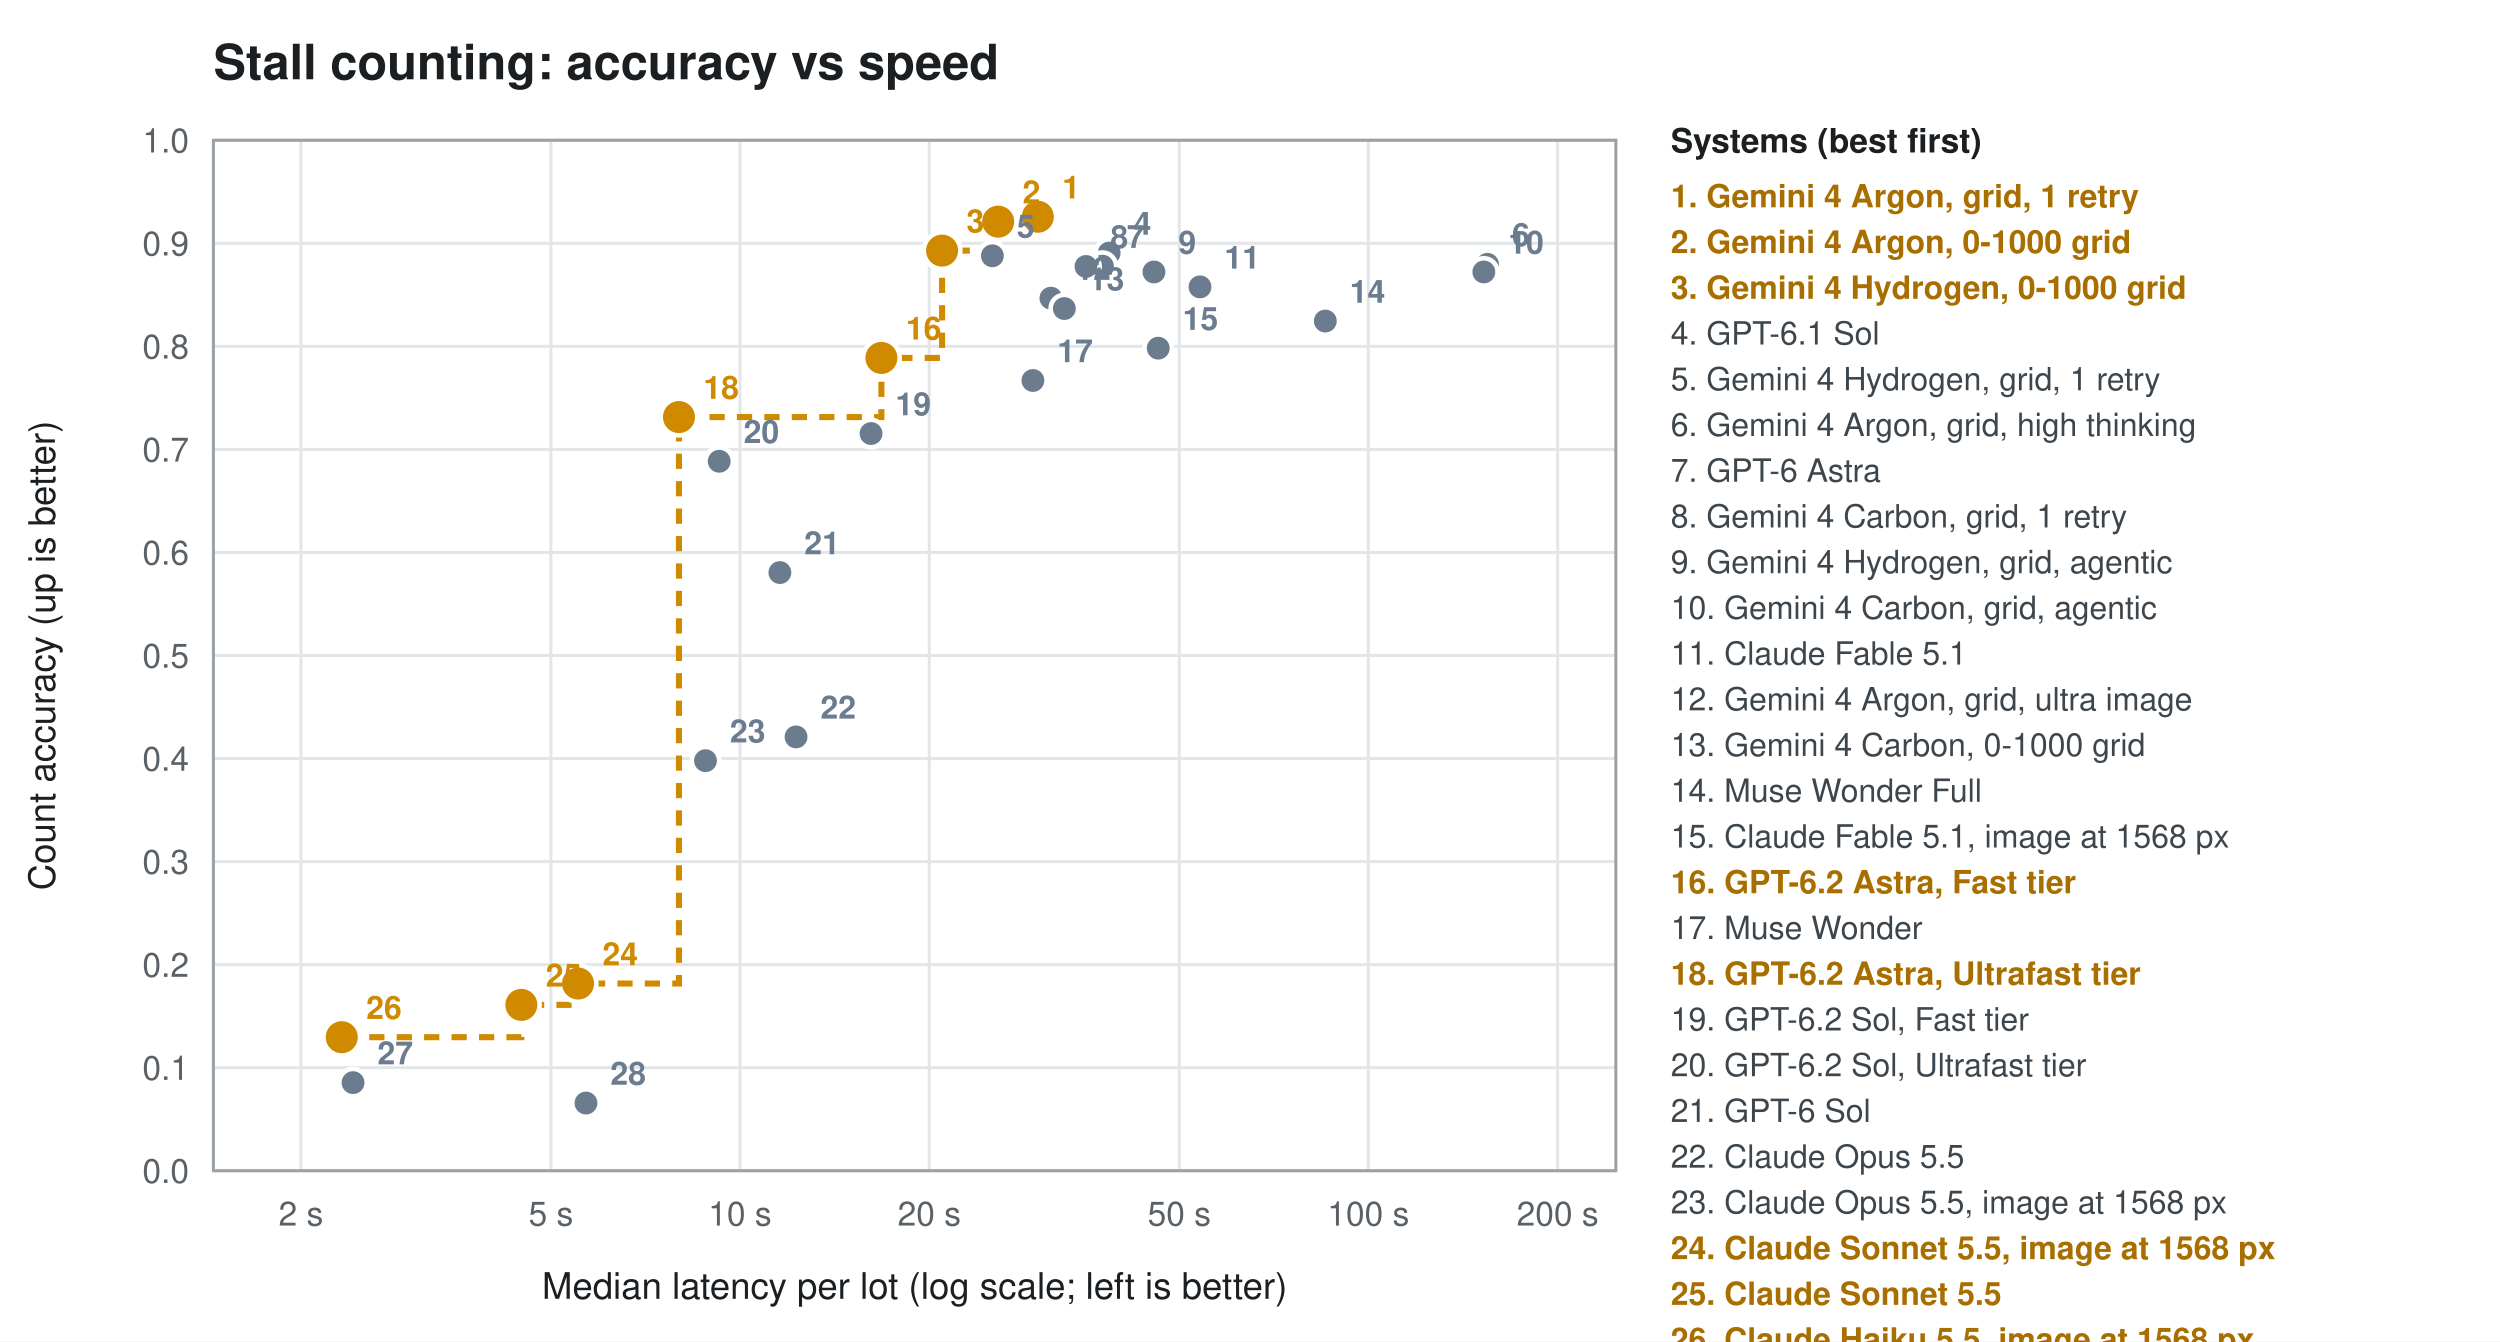
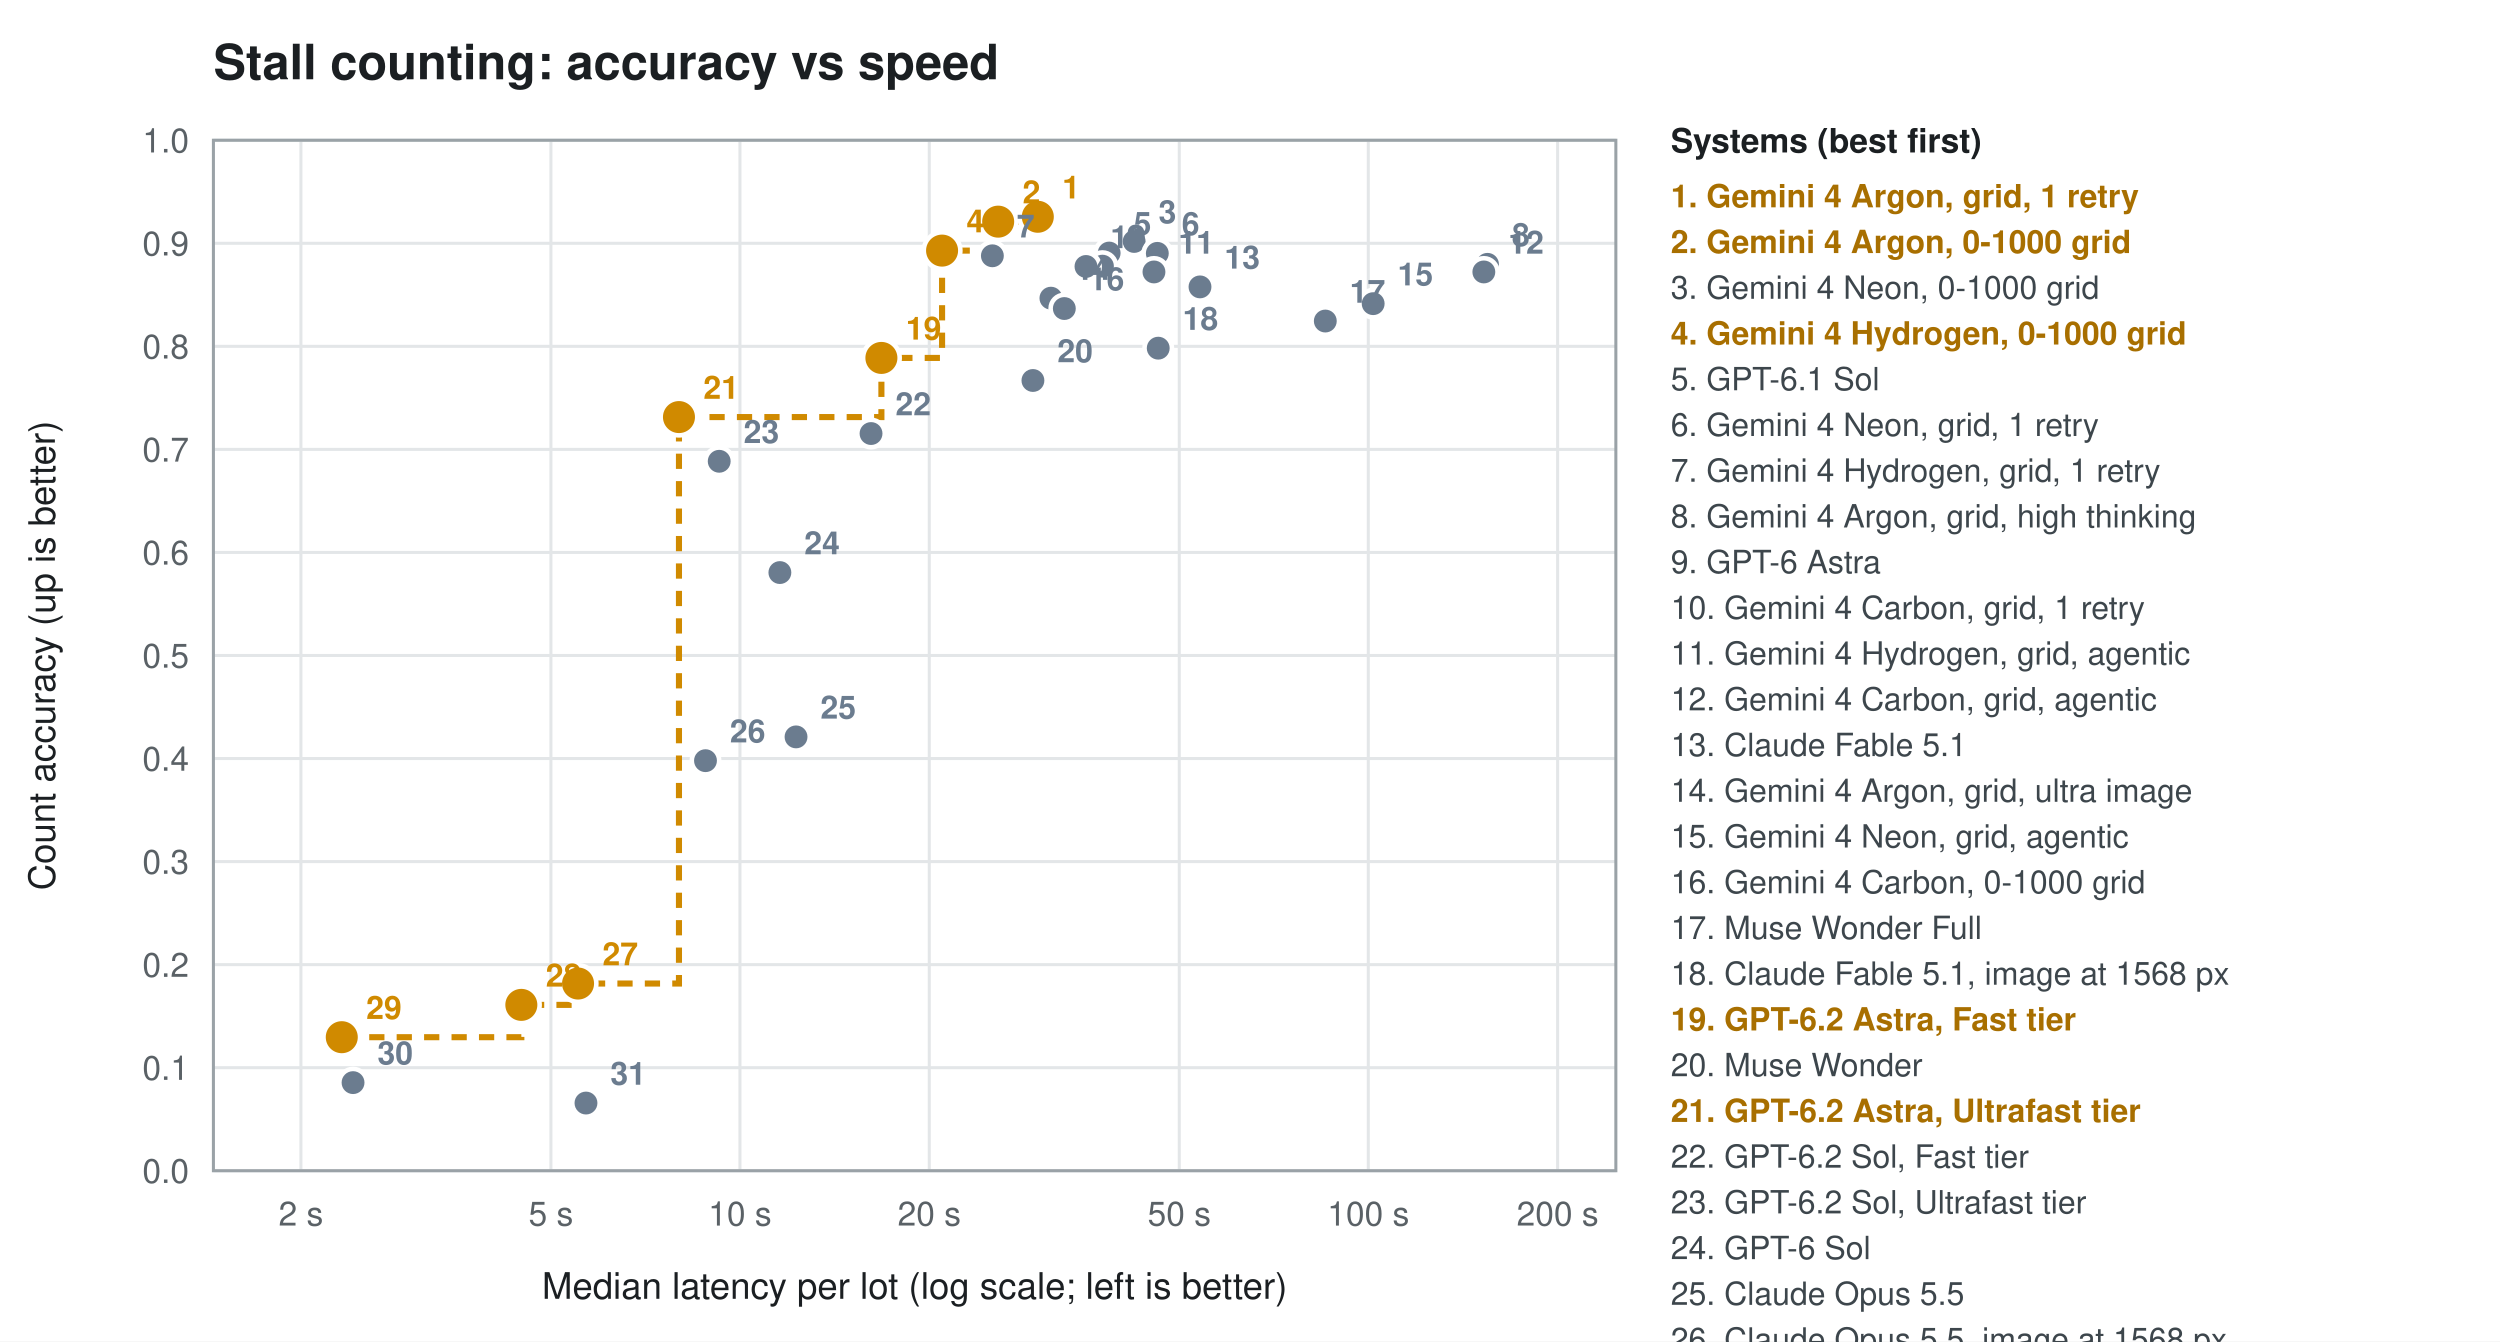
<svg xmlns="http://www.w3.org/2000/svg" viewBox="0 0 820 440" font-family="Helvetica, Arial, sans-serif">
  <rect width="820" height="440" fill="#ffffff" />
  <text x="70" y="26" font-size="16" font-weight="700" fill="#1b1f22">Stall counting: accuracy vs speed</text>
  <line x1="98.7" y1="46" x2="98.7" y2="384" stroke="#e3e6e8" />
  <text x="98.7" y="402" font-size="11" text-anchor="middle" fill="#5a6166">2 s</text>
  <line x1="180.7" y1="46" x2="180.7" y2="384" stroke="#e3e6e8" />
  <text x="180.7" y="402" font-size="11" text-anchor="middle" fill="#5a6166">5 s</text>
  <line x1="242.7" y1="46" x2="242.7" y2="384" stroke="#e3e6e8" />
  <text x="242.7" y="402" font-size="11" text-anchor="middle" fill="#5a6166">10 s</text>
  <line x1="304.8" y1="46" x2="304.8" y2="384" stroke="#e3e6e8" />
  <text x="304.8" y="402" font-size="11" text-anchor="middle" fill="#5a6166">20 s</text>
  <line x1="386.8" y1="46" x2="386.8" y2="384" stroke="#e3e6e8" />
  <text x="386.8" y="402" font-size="11" text-anchor="middle" fill="#5a6166">50 s</text>
  <line x1="448.8" y1="46" x2="448.8" y2="384" stroke="#e3e6e8" />
  <text x="448.8" y="402" font-size="11" text-anchor="middle" fill="#5a6166">100 s</text>
  <line x1="510.9" y1="46" x2="510.9" y2="384" stroke="#e3e6e8" />
  <text x="510.9" y="402" font-size="11" text-anchor="middle" fill="#5a6166">200 s</text>
  <line x1="70" y1="384.0" x2="530" y2="384.0" stroke="#e3e6e8" />
  <text x="62" y="388.0" font-size="11" text-anchor="end" fill="#5a6166">0.0</text>
  <line x1="70" y1="350.2" x2="530" y2="350.2" stroke="#e3e6e8" />
  <text x="62" y="354.2" font-size="11" text-anchor="end" fill="#5a6166">0.1</text>
  <line x1="70" y1="316.4" x2="530" y2="316.4" stroke="#e3e6e8" />
  <text x="62" y="320.4" font-size="11" text-anchor="end" fill="#5a6166">0.2</text>
  <line x1="70" y1="282.6" x2="530" y2="282.6" stroke="#e3e6e8" />
  <text x="62" y="286.6" font-size="11" text-anchor="end" fill="#5a6166">0.3</text>
  <line x1="70" y1="248.8" x2="530" y2="248.8" stroke="#e3e6e8" />
  <text x="62" y="252.8" font-size="11" text-anchor="end" fill="#5a6166">0.4</text>
  <line x1="70" y1="215.0" x2="530" y2="215.0" stroke="#e3e6e8" />
  <text x="62" y="219.0" font-size="11" text-anchor="end" fill="#5a6166">0.5</text>
  <line x1="70" y1="181.2" x2="530" y2="181.2" stroke="#e3e6e8" />
  <text x="62" y="185.2" font-size="11" text-anchor="end" fill="#5a6166">0.6</text>
  <line x1="70" y1="147.4" x2="530" y2="147.4" stroke="#e3e6e8" />
  <text x="62" y="151.4" font-size="11" text-anchor="end" fill="#5a6166">0.7</text>
  <line x1="70" y1="113.6" x2="530" y2="113.6" stroke="#e3e6e8" />
  <text x="62" y="117.6" font-size="11" text-anchor="end" fill="#5a6166">0.8</text>
  <line x1="70" y1="79.8" x2="530" y2="79.8" stroke="#e3e6e8" />
  <text x="62" y="83.8" font-size="11" text-anchor="end" fill="#5a6166">0.9</text>
  <line x1="70" y1="46.0" x2="530" y2="46.0" stroke="#e3e6e8" />
  <text x="62" y="50.0" font-size="11" text-anchor="end" fill="#5a6166">1.0</text>
  <rect x="70" y="46" width="460" height="338" fill="none" stroke="#9aa2a7" />
  <text x="300.0" y="426" font-size="12" text-anchor="middle" fill="#1b1f22">Median latency per lot (log scale; left is better)</text>
  <text transform="translate(18 215.0) rotate(-90)" font-size="12" text-anchor="middle" fill="#1b1f22">Count accuracy (up is better)</text>
  <path d="M112.1,340.2 L171.0,340.2 L171.0,329.6 L189.6,329.6 L189.6,322.6 L222.7,322.6 L222.7,136.8 L289.1,136.8 L289.1,117.4 L309.0,117.4 L309.0,82.2 L327.4,82.2 L327.4,72.7 L340.4,72.7 L340.4,71.1" fill="none" stroke="#d08a00" stroke-width="2" stroke-dasharray="5 4" />
  <circle cx="340.4" cy="71.1" r="6" fill="#d08a00" stroke="#ffffff" stroke-width="1.5" />
  <text x="348.4" y="65.1" font-size="10.5" font-weight="700" fill="#d08a00">1</text>
  <circle cx="327.4" cy="72.7" r="6" fill="#d08a00" stroke="#ffffff" stroke-width="1.5" />
  <text x="335.4" y="66.7" font-size="10.5" font-weight="700" fill="#d08a00">2</text>
+   <circle cx="372.0" cy="79.2" r="4.5" fill="#6b7c8f" stroke="#ffffff" stroke-width="1.5" />
+   <text x="380.0" y="73.2" font-size="10.5" font-weight="700" fill="#6b7c8f">3</text>
  <circle cx="309.0" cy="82.2" r="6" fill="#d08a00" stroke="#ffffff" stroke-width="1.5" />
-   <text x="317.0" y="76.2" font-size="10.5" font-weight="700" fill="#d08a00">3</text>
+   <text x="317.0" y="76.2" font-size="10.5" font-weight="700" fill="#d08a00">4</text>
  <circle cx="363.8" cy="83.0" r="4.5" fill="#6b7c8f" stroke="#ffffff" stroke-width="1.5" />
-   <text x="371.8" y="77.0" font-size="10.5" font-weight="700" fill="#6b7c8f">4</text>
+   <text x="371.8" y="77.0" font-size="10.5" font-weight="700" fill="#6b7c8f">5</text>
+   <circle cx="379.6" cy="83.1" r="4.5" fill="#6b7c8f" stroke="#ffffff" stroke-width="1.5" />
+   <text x="387.6" y="77.1" font-size="10.5" font-weight="700" fill="#6b7c8f">6</text>
  <circle cx="325.5" cy="83.9" r="4.5" fill="#6b7c8f" stroke="#ffffff" stroke-width="1.5" />
-   <text x="333.5" y="77.9" font-size="10.5" font-weight="700" fill="#6b7c8f">5</text>
+   <text x="333.5" y="77.9" font-size="10.5" font-weight="700" fill="#6b7c8f">7</text>
  <circle cx="487.9" cy="86.7" r="4.5" fill="#6b7c8f" stroke="#ffffff" stroke-width="1.5" />
-   <text x="495.9" y="80.7" font-size="10.5" font-weight="700" fill="#6b7c8f">6</text>
+   <text x="495.9" y="80.7" font-size="10.5" font-weight="700" fill="#6b7c8f">8</text>
  <circle cx="361.6" cy="87.3" r="4.5" fill="#6b7c8f" stroke="#ffffff" stroke-width="1.5" />
-   <text x="369.6" y="81.3" font-size="10.5" font-weight="700" fill="#6b7c8f">7</text>
+   <text x="369.6" y="81.3" font-size="10.5" font-weight="700" fill="#6b7c8f">9</text>
  <circle cx="356.2" cy="87.4" r="4.5" fill="#6b7c8f" stroke="#ffffff" stroke-width="1.5" />
-   <text x="364.2" y="81.4" font-size="10.5" font-weight="700" fill="#6b7c8f">8</text>
+   <text x="364.2" y="81.4" font-size="10.5" font-weight="700" fill="#6b7c8f">10</text>
  <circle cx="378.5" cy="89.2" r="4.5" fill="#6b7c8f" stroke="#ffffff" stroke-width="1.5" />
-   <text x="386.5" y="83.2" font-size="10.5" font-weight="700" fill="#6b7c8f">9</text>
+   <text x="386.5" y="83.2" font-size="10.5" font-weight="700" fill="#6b7c8f">11</text>
  <circle cx="486.7" cy="89.2" r="4.5" fill="#6b7c8f" stroke="#ffffff" stroke-width="1.5" />
-   <text x="494.7" y="83.2" font-size="10.5" font-weight="700" fill="#6b7c8f">10</text>
+   <text x="494.7" y="83.2" font-size="10.5" font-weight="700" fill="#6b7c8f">12</text>
  <circle cx="393.6" cy="94.1" r="4.5" fill="#6b7c8f" stroke="#ffffff" stroke-width="1.5" />
-   <text x="401.6" y="88.1" font-size="10.5" font-weight="700" fill="#6b7c8f">11</text>
+   <text x="401.6" y="88.1" font-size="10.5" font-weight="700" fill="#6b7c8f">13</text>
  <circle cx="344.7" cy="97.8" r="4.5" fill="#6b7c8f" stroke="#ffffff" stroke-width="1.5" />
-   <text x="352.7" y="91.8" font-size="10.5" font-weight="700" fill="#6b7c8f">12</text>
+   <text x="352.7" y="91.8" font-size="10.5" font-weight="700" fill="#6b7c8f">14</text>
+   <circle cx="450.4" cy="99.6" r="4.5" fill="#6b7c8f" stroke="#ffffff" stroke-width="1.5" />
+   <text x="458.4" y="93.6" font-size="10.5" font-weight="700" fill="#6b7c8f">15</text>
  <circle cx="349.1" cy="101.2" r="4.5" fill="#6b7c8f" stroke="#ffffff" stroke-width="1.5" />
-   <text x="357.1" y="95.2" font-size="10.5" font-weight="700" fill="#6b7c8f">13</text>
+   <text x="357.1" y="95.2" font-size="10.5" font-weight="700" fill="#6b7c8f">16</text>
  <circle cx="434.7" cy="105.3" r="4.5" fill="#6b7c8f" stroke="#ffffff" stroke-width="1.5" />
-   <text x="442.7" y="99.3" font-size="10.5" font-weight="700" fill="#6b7c8f">14</text>
+   <text x="442.7" y="99.3" font-size="10.5" font-weight="700" fill="#6b7c8f">17</text>
  <circle cx="379.9" cy="114.2" r="4.5" fill="#6b7c8f" stroke="#ffffff" stroke-width="1.5" />
-   <text x="387.9" y="108.2" font-size="10.5" font-weight="700" fill="#6b7c8f">15</text>
+   <text x="387.9" y="108.2" font-size="10.5" font-weight="700" fill="#6b7c8f">18</text>
  <circle cx="289.1" cy="117.4" r="6" fill="#d08a00" stroke="#ffffff" stroke-width="1.5" />
-   <text x="297.1" y="111.4" font-size="10.5" font-weight="700" fill="#d08a00">16</text>
+   <text x="297.1" y="111.4" font-size="10.5" font-weight="700" fill="#d08a00">19</text>
  <circle cx="338.8" cy="124.8" r="4.5" fill="#6b7c8f" stroke="#ffffff" stroke-width="1.5" />
-   <text x="346.8" y="118.8" font-size="10.5" font-weight="700" fill="#6b7c8f">17</text>
+   <text x="346.8" y="118.8" font-size="10.5" font-weight="700" fill="#6b7c8f">20</text>
  <circle cx="222.7" cy="136.8" r="6" fill="#d08a00" stroke="#ffffff" stroke-width="1.5" />
-   <text x="230.7" y="130.8" font-size="10.5" font-weight="700" fill="#d08a00">18</text>
+   <text x="230.7" y="130.8" font-size="10.5" font-weight="700" fill="#d08a00">21</text>
  <circle cx="285.7" cy="142.2" r="4.5" fill="#6b7c8f" stroke="#ffffff" stroke-width="1.5" />
-   <text x="293.7" y="136.2" font-size="10.5" font-weight="700" fill="#6b7c8f">19</text>
+   <text x="293.7" y="136.2" font-size="10.5" font-weight="700" fill="#6b7c8f">22</text>
  <circle cx="235.9" cy="151.3" r="4.5" fill="#6b7c8f" stroke="#ffffff" stroke-width="1.5" />
-   <text x="243.9" y="145.3" font-size="10.5" font-weight="700" fill="#6b7c8f">20</text>
+   <text x="243.9" y="145.3" font-size="10.5" font-weight="700" fill="#6b7c8f">23</text>
  <circle cx="255.8" cy="187.8" r="4.5" fill="#6b7c8f" stroke="#ffffff" stroke-width="1.5" />
-   <text x="263.8" y="181.8" font-size="10.5" font-weight="700" fill="#6b7c8f">21</text>
+   <text x="263.8" y="181.8" font-size="10.5" font-weight="700" fill="#6b7c8f">24</text>
  <circle cx="261.1" cy="241.7" r="4.5" fill="#6b7c8f" stroke="#ffffff" stroke-width="1.5" />
-   <text x="269.1" y="235.7" font-size="10.5" font-weight="700" fill="#6b7c8f">22</text>
+   <text x="269.1" y="235.7" font-size="10.5" font-weight="700" fill="#6b7c8f">25</text>
  <circle cx="231.4" cy="249.5" r="4.5" fill="#6b7c8f" stroke="#ffffff" stroke-width="1.5" />
-   <text x="239.4" y="243.5" font-size="10.5" font-weight="700" fill="#6b7c8f">23</text>
+   <text x="239.4" y="243.5" font-size="10.5" font-weight="700" fill="#6b7c8f">26</text>
  <circle cx="189.6" cy="322.6" r="6" fill="#d08a00" stroke="#ffffff" stroke-width="1.5" />
-   <text x="197.6" y="316.6" font-size="10.5" font-weight="700" fill="#d08a00">24</text>
+   <text x="197.6" y="316.6" font-size="10.5" font-weight="700" fill="#d08a00">27</text>
  <circle cx="171.0" cy="329.6" r="6" fill="#d08a00" stroke="#ffffff" stroke-width="1.5" />
-   <text x="179.0" y="323.6" font-size="10.5" font-weight="700" fill="#d08a00">25</text>
+   <text x="179.0" y="323.6" font-size="10.5" font-weight="700" fill="#d08a00">28</text>
  <circle cx="112.1" cy="340.2" r="6" fill="#d08a00" stroke="#ffffff" stroke-width="1.5" />
-   <text x="120.1" y="334.2" font-size="10.5" font-weight="700" fill="#d08a00">26</text>
+   <text x="120.1" y="334.2" font-size="10.5" font-weight="700" fill="#d08a00">29</text>
  <circle cx="115.8" cy="355.1" r="4.5" fill="#6b7c8f" stroke="#ffffff" stroke-width="1.5" />
-   <text x="123.8" y="349.1" font-size="10.5" font-weight="700" fill="#6b7c8f">27</text>
+   <text x="123.8" y="349.1" font-size="10.5" font-weight="700" fill="#6b7c8f">30</text>
  <circle cx="192.2" cy="361.8" r="4.5" fill="#6b7c8f" stroke="#ffffff" stroke-width="1.5" />
-   <text x="200.2" y="355.8" font-size="10.5" font-weight="700" fill="#6b7c8f">28</text>
+   <text x="200.2" y="355.8" font-size="10.5" font-weight="700" fill="#6b7c8f">31</text>
  <text x="548" y="50" font-size="11" font-weight="700" fill="#1b1f22">Systems (best first)</text>
  <text x="548" y="68" font-size="10.5" fill="#a86f00" font-weight="700">1. Gemini 4 Argon, grid, 1 retry</text>
  <text x="548" y="83" font-size="10.5" fill="#a86f00" font-weight="700">2. Gemini 4 Argon, 0-1000 grid</text>
-   <text x="548" y="98" font-size="10.5" fill="#a86f00" font-weight="700">3. Gemini 4 Hydrogen, 0-1000 grid</text>
-   <text x="548" y="113" font-size="10.5" fill="#3d464c" font-weight="400">4. GPT-6.1 Sol</text>
-   <text x="548" y="128" font-size="10.5" fill="#3d464c" font-weight="400">5. Gemini 4 Hydrogen, grid, 1 retry</text>
-   <text x="548" y="143" font-size="10.5" fill="#3d464c" font-weight="400">6. Gemini 4 Argon, grid, high thinking</text>
-   <text x="548" y="158" font-size="10.5" fill="#3d464c" font-weight="400">7. GPT-6 Astra</text>
-   <text x="548" y="173" font-size="10.5" fill="#3d464c" font-weight="400">8. Gemini 4 Carbon, grid, 1 retry</text>
-   <text x="548" y="188" font-size="10.5" fill="#3d464c" font-weight="400">9. Gemini 4 Hydrogen, grid, agentic</text>
-   <text x="548" y="203" font-size="10.5" fill="#3d464c" font-weight="400">10. Gemini 4 Carbon, grid, agentic</text>
-   <text x="548" y="218" font-size="10.5" fill="#3d464c" font-weight="400">11. Claude Fable 5.1</text>
-   <text x="548" y="233" font-size="10.5" fill="#3d464c" font-weight="400">12. Gemini 4 Argon, grid, ultra image</text>
-   <text x="548" y="248" font-size="10.5" fill="#3d464c" font-weight="400">13. Gemini 4 Carbon, 0-1000 grid</text>
-   <text x="548" y="263" font-size="10.5" fill="#3d464c" font-weight="400">14. Muse Wonder Full</text>
-   <text x="548" y="278" font-size="10.5" fill="#3d464c" font-weight="400">15. Claude Fable 5.1, image at 1568 px</text>
-   <text x="548" y="293" font-size="10.5" fill="#a86f00" font-weight="700">16. GPT-6.2 Astra, Fast tier</text>
-   <text x="548" y="308" font-size="10.5" fill="#3d464c" font-weight="400">17. Muse Wonder</text>
-   <text x="548" y="323" font-size="10.5" fill="#a86f00" font-weight="700">18. GPT-6.2 Astra, Ultrafast tier</text>
-   <text x="548" y="338" font-size="10.5" fill="#3d464c" font-weight="400">19. GPT-6.2 Sol, Fast tier</text>
-   <text x="548" y="353" font-size="10.5" fill="#3d464c" font-weight="400">20. GPT-6.2 Sol, Ultrafast tier</text>
-   <text x="548" y="368" font-size="10.5" fill="#3d464c" font-weight="400">21. GPT-6 Sol</text>
-   <text x="548" y="383" font-size="10.5" fill="#3d464c" font-weight="400">22. Claude Opus 5.5</text>
-   <text x="548" y="398" font-size="10.5" fill="#3d464c" font-weight="400">23. Claude Opus 5.5, image at 1568 px</text>
-   <text x="548" y="413" font-size="10.5" fill="#a86f00" font-weight="700">24. Claude Sonnet 5.5, image at 1568 px</text>
-   <text x="548" y="428" font-size="10.5" fill="#a86f00" font-weight="700">25. Claude Sonnet 5.5</text>
-   <text x="548" y="443" font-size="10.5" fill="#a86f00" font-weight="700">26. Claude Haiku 5.5, image at 1568 px</text>
-   <text x="548" y="458" font-size="10.5" fill="#3d464c" font-weight="400">27. Claude Haiku 5.5</text>
-   <text x="548" y="473" font-size="10.5" fill="#3d464c" font-weight="400">28. GPT-6 Luna</text>
-   <text x="548" y="496" font-size="10" fill="#5a6166">Gold = on the frontier</text>
+   <text x="548" y="98" font-size="10.5" fill="#3d464c" font-weight="400">3. Gemini 4 Neon, 0-1000 grid</text>
+   <text x="548" y="113" font-size="10.5" fill="#a86f00" font-weight="700">4. Gemini 4 Hydrogen, 0-1000 grid</text>
+   <text x="548" y="128" font-size="10.5" fill="#3d464c" font-weight="400">5. GPT-6.1 Sol</text>
+   <text x="548" y="143" font-size="10.5" fill="#3d464c" font-weight="400">6. Gemini 4 Neon, grid, 1 retry</text>
+   <text x="548" y="158" font-size="10.5" fill="#3d464c" font-weight="400">7. Gemini 4 Hydrogen, grid, 1 retry</text>
+   <text x="548" y="173" font-size="10.5" fill="#3d464c" font-weight="400">8. Gemini 4 Argon, grid, high thinking</text>
+   <text x="548" y="188" font-size="10.5" fill="#3d464c" font-weight="400">9. GPT-6 Astra</text>
+   <text x="548" y="203" font-size="10.5" fill="#3d464c" font-weight="400">10. Gemini 4 Carbon, grid, 1 retry</text>
+   <text x="548" y="218" font-size="10.5" fill="#3d464c" font-weight="400">11. Gemini 4 Hydrogen, grid, agentic</text>
+   <text x="548" y="233" font-size="10.5" fill="#3d464c" font-weight="400">12. Gemini 4 Carbon, grid, agentic</text>
+   <text x="548" y="248" font-size="10.5" fill="#3d464c" font-weight="400">13. Claude Fable 5.1</text>
+   <text x="548" y="263" font-size="10.5" fill="#3d464c" font-weight="400">14. Gemini 4 Argon, grid, ultra image</text>
+   <text x="548" y="278" font-size="10.5" fill="#3d464c" font-weight="400">15. Gemini 4 Neon, grid, agentic</text>
+   <text x="548" y="293" font-size="10.5" fill="#3d464c" font-weight="400">16. Gemini 4 Carbon, 0-1000 grid</text>
+   <text x="548" y="308" font-size="10.5" fill="#3d464c" font-weight="400">17. Muse Wonder Full</text>
+   <text x="548" y="323" font-size="10.5" fill="#3d464c" font-weight="400">18. Claude Fable 5.1, image at 1568 px</text>
+   <text x="548" y="338" font-size="10.5" fill="#a86f00" font-weight="700">19. GPT-6.2 Astra, Fast tier</text>
+   <text x="548" y="353" font-size="10.5" fill="#3d464c" font-weight="400">20. Muse Wonder</text>
+   <text x="548" y="368" font-size="10.5" fill="#a86f00" font-weight="700">21. GPT-6.2 Astra, Ultrafast tier</text>
+   <text x="548" y="383" font-size="10.5" fill="#3d464c" font-weight="400">22. GPT-6.2 Sol, Fast tier</text>
+   <text x="548" y="398" font-size="10.5" fill="#3d464c" font-weight="400">23. GPT-6.2 Sol, Ultrafast tier</text>
+   <text x="548" y="413" font-size="10.5" fill="#3d464c" font-weight="400">24. GPT-6 Sol</text>
+   <text x="548" y="428" font-size="10.5" fill="#3d464c" font-weight="400">25. Claude Opus 5.5</text>
+   <text x="548" y="443" font-size="10.5" fill="#3d464c" font-weight="400">26. Claude Opus 5.5, image at 1568 px</text>
+   <text x="548" y="458" font-size="10.5" fill="#a86f00" font-weight="700">27. Claude Sonnet 5.5, image at 1568 px</text>
+   <text x="548" y="473" font-size="10.5" fill="#a86f00" font-weight="700">28. Claude Sonnet 5.5</text>
+   <text x="548" y="488" font-size="10.5" fill="#a86f00" font-weight="700">29. Claude Haiku 5.5, image at 1568 px</text>
+   <text x="548" y="503" font-size="10.5" fill="#3d464c" font-weight="400">30. Claude Haiku 5.5</text>
+   <text x="548" y="518" font-size="10.5" fill="#3d464c" font-weight="400">31. GPT-6 Luna</text>
+   <text x="548" y="541" font-size="10" fill="#5a6166">Gold = on the frontier</text>
</svg>
